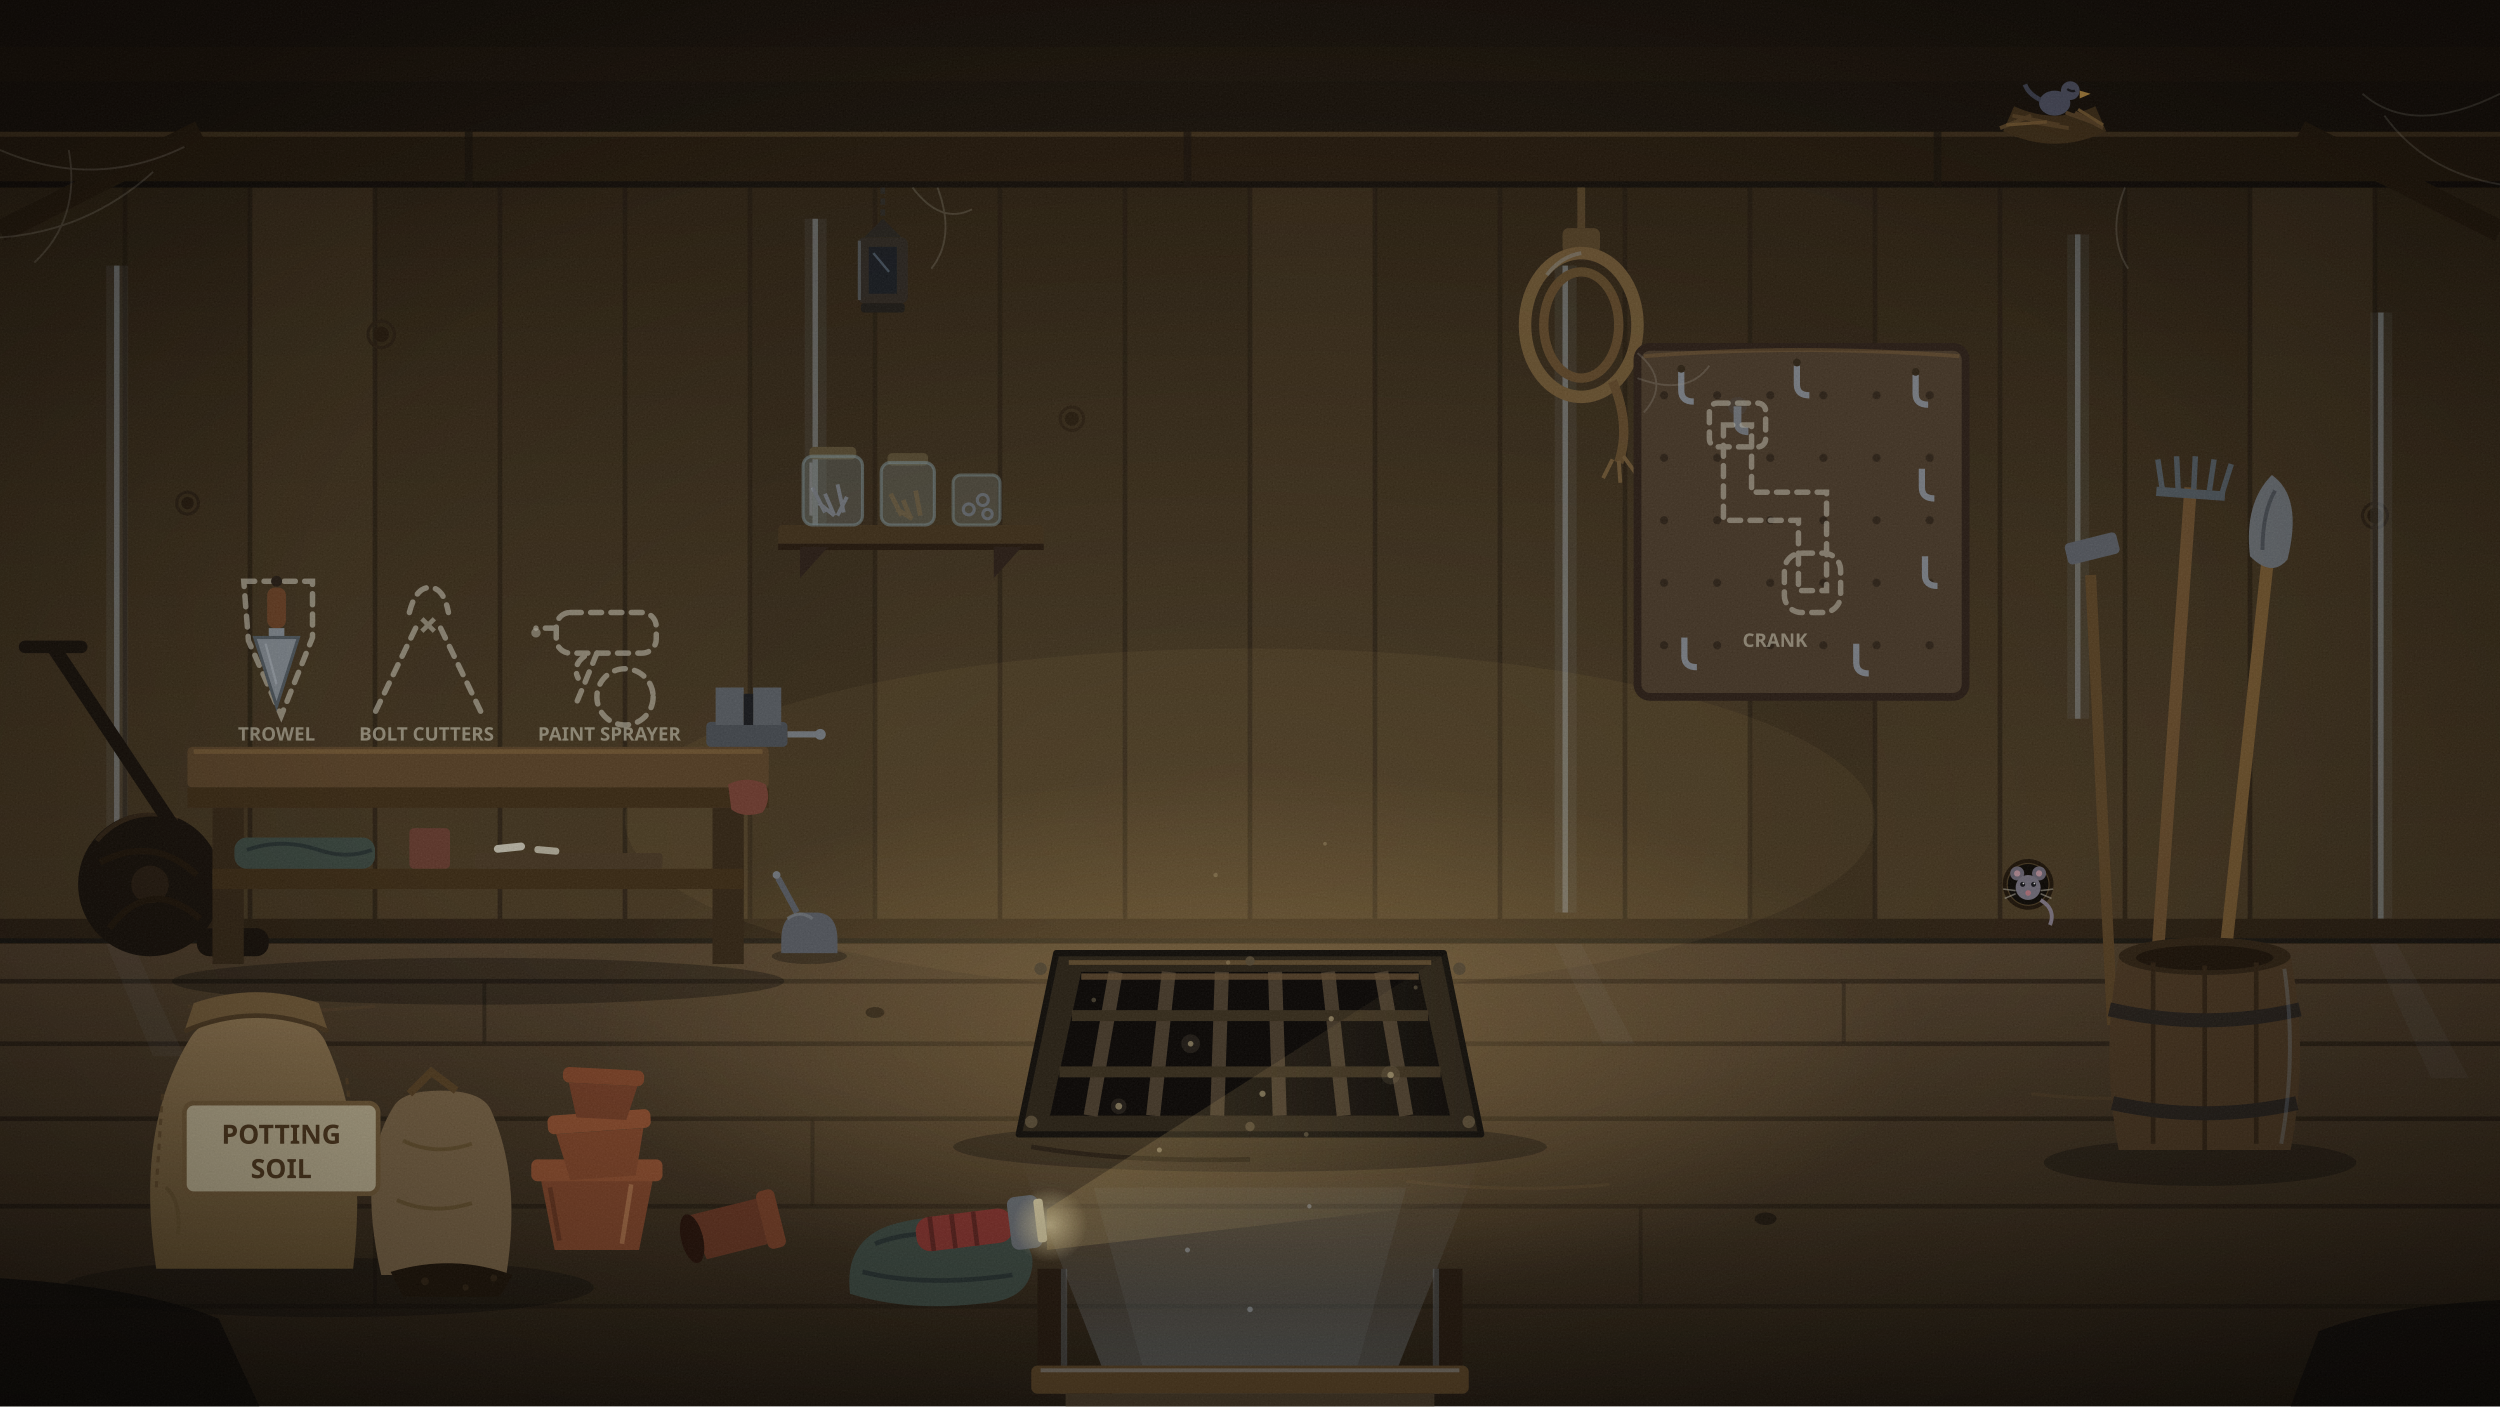
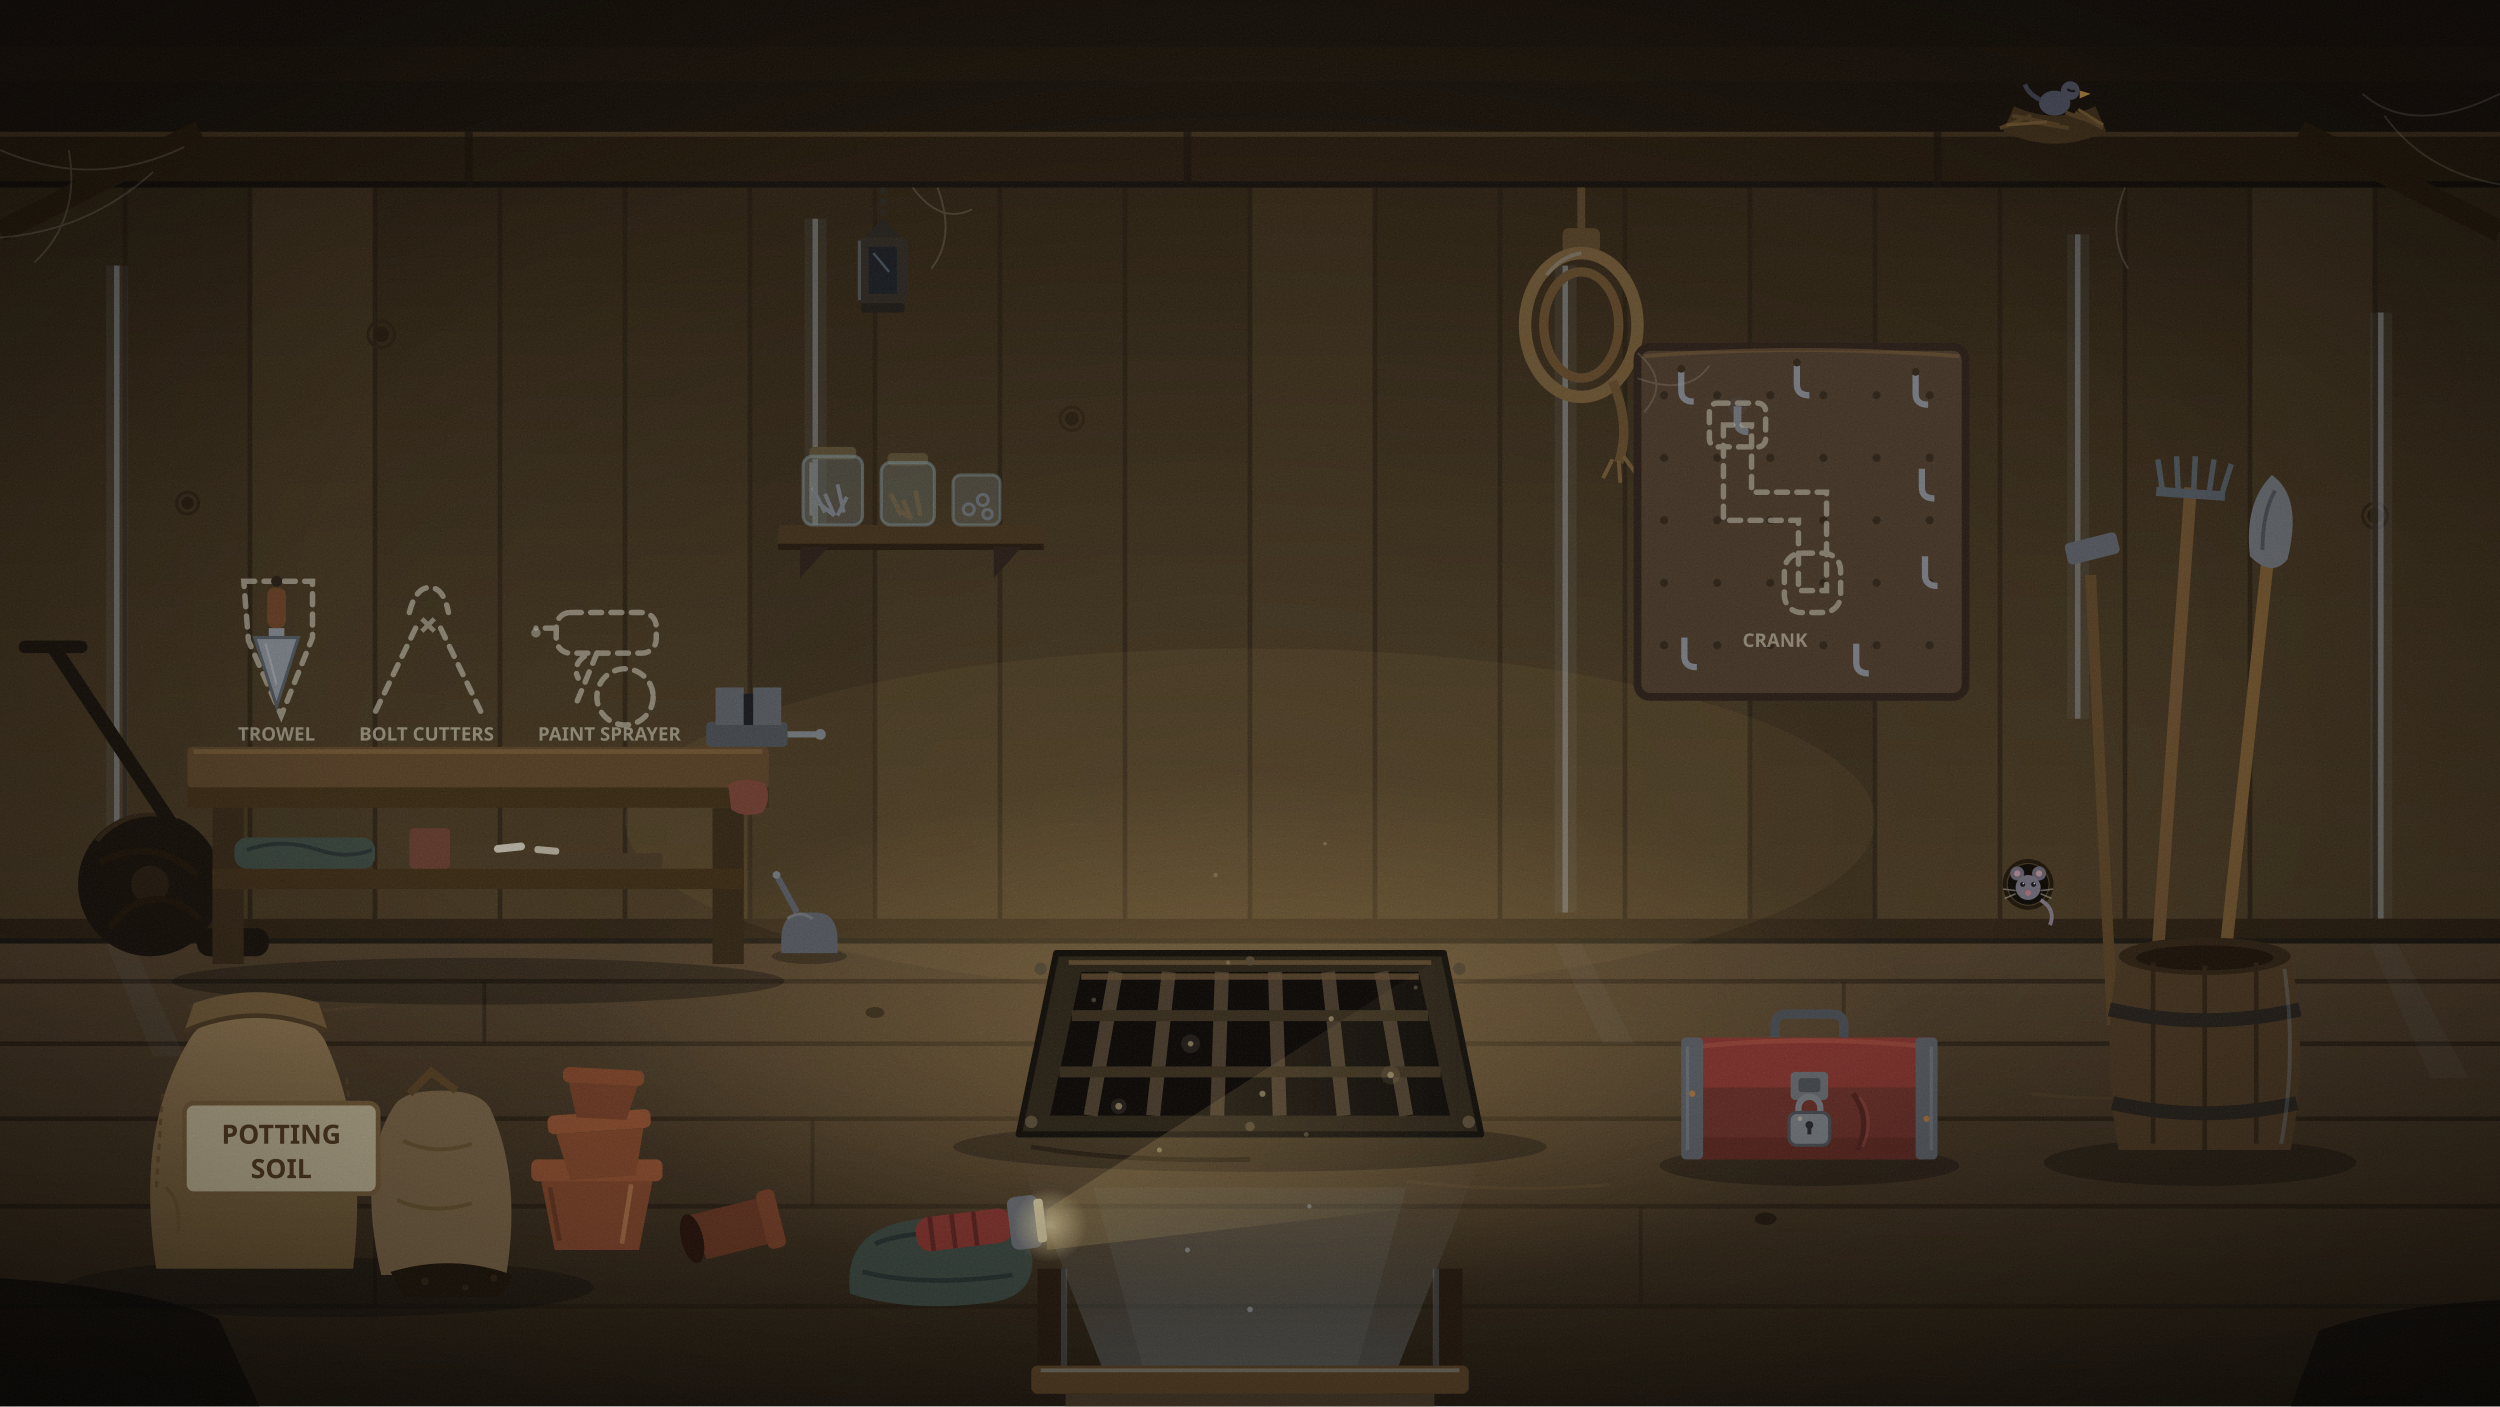
<svg xmlns="http://www.w3.org/2000/svg" width="1600" height="900" viewBox="0 0 1600 900">
  <defs>
    <linearGradient id="toolshedWallG" x1="0" y1="0" x2="0" y2="1">
      <stop offset="0%" stop-color="#241809" />
      <stop offset="55%" stop-color="#3c2d18" />
      <stop offset="100%" stop-color="#4c3a20" />
    </linearGradient>
    <linearGradient id="toolshedFloorG" x1="0" y1="0" x2="0" y2="1">
      <stop offset="0%" stop-color="#55412a" />
      <stop offset="60%" stop-color="#3a2b19" />
      <stop offset="100%" stop-color="#1d1409" />
    </linearGradient>
    <radialGradient id="toolshedAmb" cx="50%" cy="58%" r="68%">
      <stop offset="0%" stop-color="#ffdf9e" stop-opacity="0.11" />
      <stop offset="100%" stop-color="#ffdf9e" stop-opacity="0" />
    </radialGradient>
    <radialGradient id="toolshedPool" cx="50%" cy="50%" r="50%">
      <stop offset="0%" stop-color="#ffce7a" stop-opacity="0.34" />
      <stop offset="100%" stop-color="#ffce7a" stop-opacity="0" />
    </radialGradient>
    <linearGradient id="toolshedBeamG" x1="0" y1="0" x2="1" y2="0">
      <stop offset="0%" stop-color="#ffd98a" stop-opacity="0.28" />
      <stop offset="100%" stop-color="#ffd98a" stop-opacity="0" />
    </linearGradient>
    <radialGradient id="toolshedLens" cx="50%" cy="50%" r="50%">
      <stop offset="0%" stop-color="#fff3c4" stop-opacity="0.9" />
      <stop offset="100%" stop-color="#ffe9b0" stop-opacity="0" />
    </radialGradient>
    <linearGradient id="toolshedDoorG" x1="0" y1="1" x2="0" y2="0">
      <stop offset="0%" stop-color="#cfe2f4" stop-opacity="0.32" />
      <stop offset="60%" stop-color="#cfe2f4" stop-opacity="0.10" />
      <stop offset="100%" stop-color="#cfe2f4" stop-opacity="0" />
    </linearGradient>
    <linearGradient id="toolshedBurlap" x1="0" y1="0" x2="0" y2="1">
      <stop offset="0%" stop-color="#ab8c5f" />
      <stop offset="100%" stop-color="#7c6238" />
    </linearGradient>
    <radialGradient id="toolshedVign" cx="50%" cy="44%" r="74%">
      <stop offset="50%" stop-color="#000" stop-opacity="0" />
      <stop offset="100%" stop-color="#000" stop-opacity="0.40" />
    </radialGradient>
    <pattern id="toolshedPegP" width="34" height="40" patternUnits="userSpaceOnUse">
      <circle cx="11" cy="13" r="2.6" fill="#241a10" />
    </pattern>
    <filter id="toolshedGrain">
      <feTurbulence type="fractalNoise" baseFrequency="0.9" numOctaves="2" stitchTiles="stitch" />
      <feColorMatrix type="saturate" values="0" />
      <feComponentTransfer>
        <feFuncA type="linear" slope="0.05" />
      </feComponentTransfer>
      <feComposite operator="over" in2="SourceGraphic" />
    </filter>
    <g id="toolshedHook" stroke="#9aa0a8" stroke-width="4" fill="none">
      <path d="M0 0 v12 q0 7 8 7" />
    </g>
  </defs>
  <rect width="1600" height="600" fill="url(#toolshedWallG)" />
  <g opacity="0.55">
    <rect x="160" y="60" width="80" height="540" fill="#46351d" />
    <rect x="480" y="60" width="80" height="540" fill="#2e2110" />
    <rect x="800" y="60" width="80" height="540" fill="#46351d" opacity="0.8" />
    <rect x="1120" y="60" width="80" height="540" fill="#2e2110" />
    <rect x="1440" y="60" width="80" height="540" fill="#46351d" />
  </g>
  <path d="M80 60 V600 M160 60 V600 M240 60 V600 M320 60 V600 M400 60 V600 M480 60 V600 M560 60 V600 M640 60 V600 M720 60 V600 M800 60 V600 M880 60 V600 M960 60 V600 M1040 60 V600 M1120 60 V600 M1200 60 V600 M1280 60 V600 M1360 60 V600 M1440 60 V600 M1520 60 V600" stroke="#201509" stroke-width="3" opacity="0.75" />
  <g>
    <circle cx="244" cy="214" r="5" fill="#241708" />
    <circle cx="244" cy="214" r="8.5" fill="none" stroke="#2a1c0d" stroke-width="2" />
    <circle cx="686" cy="268" r="4.5" fill="#241708" />
    <circle cx="686" cy="268" r="7.5" fill="none" stroke="#2a1c0d" stroke-width="2" />
    <circle cx="120" cy="322" r="4" fill="#241708" />
    <circle cx="120" cy="322" r="7" fill="none" stroke="#2a1c0d" stroke-width="2" />
    <circle cx="1520" cy="330" r="5" fill="#241708" />
    <circle cx="1520" cy="330" r="8" fill="none" stroke="#2a1c0d" stroke-width="2" />
  </g>
  <g>
    <rect x="68" y="170" width="14" height="418" fill="#b8d4ee" opacity="0.09" />
    <rect x="73" y="170" width="3.5" height="418" fill="#cfe2f4" opacity="0.42" />
    <rect x="515" y="140" width="14" height="210" fill="#b8d4ee" opacity="0.08" />
    <rect x="520" y="140" width="3.5" height="210" fill="#cfe2f4" opacity="0.38" />
    <rect x="995" y="170" width="14" height="414" fill="#b8d4ee" opacity="0.09" />
    <rect x="1000" y="170" width="3.5" height="414" fill="#cfe2f4" opacity="0.42" />
    <rect x="1323" y="150" width="14" height="310" fill="#b8d4ee" opacity="0.08" />
    <rect x="1328" y="150" width="3.5" height="310" fill="#cfe2f4" opacity="0.36" />
    <rect x="1517" y="200" width="14" height="388" fill="#b8d4ee" opacity="0.09" />
    <rect x="1522" y="200" width="3.5" height="388" fill="#cfe2f4" opacity="0.42" />
  </g>
  <rect width="1600" height="96" fill="#150d05" />
  <rect y="30" width="1600" height="22" fill="#1a1006" />
  <rect y="84" width="1600" height="36" fill="#241708" />
  <path d="M0 86 H1600" stroke="#5c4426" stroke-width="3" opacity="0.6" />
  <path d="M0 118 H1600" stroke="#0e0803" stroke-width="4" />
  <path d="M0 148 L128 84 M1600 148 L1472 84" stroke="#241708" stroke-width="14" />
  <path d="M300 84 v36 M760 84 v36 M1240 84 v36" stroke="#150d05" stroke-width="5" opacity="0.7" />
  <g>
    <path d="M1282 84 q33 16 66 0 l-7 -16 q-26 12 -52 0 Z" fill="#4a3418" />
    <path d="M1280 82 l20 -8 M1300 78 l24 4 M1322 72 l22 8 M1288 74 l30 6 M1346 82 l-18 -10" stroke="#6b4e2a" stroke-width="2.5" fill="none" />
    <path d="M1284 80 l26 -2 M1330 70 l16 10" stroke="#8a6636" stroke-width="2" fill="none" />
    <ellipse cx="1315" cy="66" rx="10" ry="8" fill="#5a5e74" />
    <circle cx="1325" cy="58" r="6" fill="#5a5e74" />
    <path d="M1331 58 l7 2 -7 3 Z" fill="#d9a44a" />
    <path d="M1323 57 q3 2 5 1" stroke="#1a1a20" stroke-width="1.5" fill="none" />
    <path d="M1306 64 q-8 -4 -10 -10" stroke="#494d60" stroke-width="3" fill="none" />
  </g>
  <g>
    <path d="M1012 120 v26" stroke="#5c4526" stroke-width="5" />
    <rect x="1000" y="146" width="24" height="16" rx="4" fill="#5c4526" />
    <ellipse cx="1012" cy="208" rx="36" ry="46" fill="none" stroke="#7c5f36" stroke-width="8" />
    <ellipse cx="1012" cy="208" rx="24" ry="34" fill="none" stroke="#6b4e2a" stroke-width="6" />
    <path d="M990 176 a36 46 0 0 1 22 -14" stroke="#b8d4ee" stroke-width="2.5" fill="none" opacity="0.3" />
    <path d="M1032 244 q12 28 4 52" stroke="#6b4e2a" stroke-width="6" fill="none" />
    <path d="M1032 294 l-6 12 M1036 295 l1 14 M1039 292 l8 11" stroke="#7c5f36" stroke-width="2.5" fill="none" />
  </g>
  <g>
    <path d="M565 120 V150" stroke="#2a2622" stroke-width="3" stroke-dasharray="4 3" />
    <path d="M553 152 L577 152 L565 140 Z" fill="#23201c" />
    <rect x="549" y="152" width="32" height="42" rx="4" fill="#2c2620" />
    <rect x="556" y="158" width="18" height="30" fill="#131820" />
    <path d="M559 162 l10 12" stroke="#9fc0e0" stroke-width="1.5" opacity="0.4" />
    <rect x="551" y="194" width="28" height="6" rx="2" fill="#191613" />
    <path d="M550 154 v38" stroke="#b8d4ee" stroke-width="2" opacity="0.3" />
  </g>
  <rect y="600" width="1600" height="300" fill="url(#toolshedFloorG)" />
  <rect y="588" width="1600" height="16" fill="#2a1c0d" />
  <path d="M0 602 H1600" stroke="#14100a" stroke-width="3" />
  <path d="M0 628 H1600 M0 668 H1600 M0 716 H1600 M0 772 H1600 M0 836 H1600" stroke="#1c1208" stroke-width="3" opacity="0.7" />
  <path d="M310 628 v40 M760 668 v48 M1180 628 v40 M520 716 v56 M1050 772 v64 M240 772 v64 M1400 668 v48" stroke="#1c1208" stroke-width="2.5" opacity="0.55" />
  <path d="M120 644 q60 6 120 0 M900 756 q70 8 130 2 M1300 700 q50 6 100 0" stroke="#6b4e2a" stroke-width="2" fill="none" opacity="0.3" />
  <ellipse cx="1130" cy="780" rx="7" ry="4" fill="#1a1108" />
  <ellipse cx="560" cy="648" rx="6" ry="3.5" fill="#1a1108" />
  <path d="M68 604 L85 604 L118 676 L98 676 Z" fill="#b8d4ee" opacity="0.06" />
  <path d="M995 604 L1012 604 L1046 668 L1026 668 Z" fill="#b8d4ee" opacity="0.06" />
  <path d="M1517 604 L1534 604 L1580 690 L1556 690 Z" fill="#b8d4ee" opacity="0.06" />
  <rect width="1600" height="900" fill="url(#toolshedAmb)" />
  <ellipse cx="800" cy="525" rx="400" ry="110" fill="#ffce7a" opacity="0.07" />
  <ellipse cx="800" cy="664" rx="430" ry="170" fill="url(#toolshedPool)" />
  <path d="M712 892 L888 892 L948 740 L652 740 Z" fill="url(#toolshedDoorG)" />
  <path d="M736 892 L864 892 L900 760 L700 760 Z" fill="#cfe2f4" opacity="0.08" />
  <rect x="664" y="812" width="18" height="80" fill="#2c1d0e" />
  <rect x="679" y="812" width="4" height="80" fill="#b8d4ee" opacity="0.25" />
  <rect x="918" y="812" width="18" height="80" fill="#2c1d0e" />
  <rect x="917" y="812" width="4" height="80" fill="#b8d4ee" opacity="0.25" />
  <rect x="660" y="874" width="280" height="18" rx="4" fill="#6b4e2a" />
  <path d="M666 877 H934" stroke="#cfe2f4" stroke-width="2.5" opacity="0.4" />
  <rect x="682" y="892" width="236" height="8" fill="#55452e" />
  <g fill="#dfe9f6" opacity="0.5">
    <circle cx="760" cy="800" r="1.6" />
    <circle cx="838" cy="772" r="1.4" />
    <circle cx="800" cy="838" r="1.8" />
  </g>
  <g>
    <circle cx="96" cy="566" r="46" fill="#1a1108" />
    <circle cx="96" cy="566" r="12" fill="#2e2011" />
    <path d="M62 538 a46 46 0 0 1 52 -14" stroke="#6b4e2c" stroke-width="3" fill="none" opacity="0.4" />
    <path d="M70 594 q26 -34 58 -6 M64 552 q34 -18 62 8" stroke="#241708" stroke-width="4" fill="none" />
    <path d="M110 528 L34 414" stroke="#1a1108" stroke-width="9" />
    <path d="M16 414 h36" stroke="#1a1108" stroke-width="8" stroke-linecap="round" />
    <rect x="126" y="594" width="46" height="18" rx="8" fill="#1a1108" />
  </g>
  <g stroke="#e8e2ce" stroke-width="3.5" stroke-dasharray="7 6" stroke-linecap="round" fill="none" opacity="0.65">
    <path d="M156 372 h44 v36 l-20 50 l-21 -48 Z" />
    <path d="M262 392 q4 -16 13 -16 q9 0 12 16" />
    <path d="M266 402 L240 456 M282 402 L308 456" />
    <rect x="356" y="392" width="64" height="26" rx="9" />
    <path d="M356 402 h-13 M382 418 q-8 20 -14 34 M374 420 q-8 6 -4 14" />
    <circle cx="400" cy="446" r="18" />
  </g>
  <path d="M270 396 l8 8 M278 396 l-8 8" stroke="#e8e2ce" stroke-width="3" opacity="0.6" />
  <circle cx="343" cy="405" r="3" fill="#e8e2ce" opacity="0.55" />
  <g font-family="Trebuchet MS" font-size="12" font-weight="bold" fill="#d9d2ba" text-anchor="middle" opacity="0.78">
    <text x="177" y="474">TROWEL</text>
    <text x="273" y="474">BOLT CUTTERS</text>
    <text x="390" y="474">PAINT SPRAYER</text>
  </g>
  <g>
    <circle cx="177" cy="372" r="3.5" fill="#2c2115" />
    <rect x="171" y="376" width="12" height="26" rx="5" fill="#7c4a2a" />
    <rect x="172" y="402" width="10" height="6" fill="#9aa2ab" />
    <path d="M163 408 h28 l-14 44 Z" fill="#9aa2ab" stroke="#5c666e" stroke-width="2" />
    <path d="M170 412 l7 26" stroke="#c9d2da" stroke-width="1.5" opacity="0.6" />
  </g>
  <ellipse cx="306" cy="628" rx="196" ry="15" fill="#000" opacity="0.32" />
  <rect x="120" y="478" width="372" height="26" rx="3" fill="#6b4f2e" />
  <path d="M124 481 H488" stroke="#8f6c3e" stroke-width="3" opacity="0.8" />
  <rect x="120" y="504" width="372" height="13" fill="#4a3418" />
  <rect x="136" y="517" width="20" height="100" fill="#3f2d18" />
  <rect x="456" y="517" width="20" height="100" fill="#3f2d18" />
  <rect x="136" y="556" width="340" height="13" fill="#4a3418" />
  <rect x="150" y="536" width="90" height="20" rx="8" fill="#46554c" />
  <path d="M158 544 q22 -8 46 0 q18 6 34 0" stroke="#2e3b39" stroke-width="2.5" fill="none" />
  <rect x="262" y="530" width="26" height="26" rx="3" fill="#7a4636" />
  <rect x="304" y="546" width="120" height="10" rx="2" fill="#55412a" />
  <g>
    <ellipse cx="518" cy="612" rx="24" ry="5" fill="#000" opacity="0.3" />
    <path d="M500 602 q0 -18 14 -18 h8 q14 0 14 18 v8 h-36 Z" fill="#6a6e76" />
    <path d="M510 584 L498 562" stroke="#6a6e76" stroke-width="4" />
    <circle cx="497" cy="560" r="2.5" fill="#8f959c" />
    <path d="M504 588 q8 -6 16 0" stroke="#8f959c" stroke-width="2" fill="none" opacity="0.7" />
  </g>
  <g>
    <rect x="452" y="462" width="52" height="16" rx="3" fill="#565b62" />
    <rect x="458" y="440" width="18" height="24" fill="#6a6f76" />
    <rect x="482" y="440" width="18" height="24" fill="#6a6f76" />
    <rect x="476" y="444" width="6" height="20" fill="#1c1e22" />
    <path d="M504 470 h20" stroke="#8f959c" stroke-width="4" />
    <circle cx="525" cy="470" r="3.5" fill="#8f959c" />
  </g>
  <rect x="316" y="540" width="20" height="5" rx="2.5" fill="#e8e2ce" transform="rotate(-6 326 542)" />
  <rect x="342" y="542" width="16" height="4.5" rx="2" fill="#d9d2ba" transform="rotate(5 350 544)" />
  <path d="M466 502 q12 -6 24 0 q4 10 -2 18 q-12 4 -20 -2 Z" fill="#8a4a3a" />
  <g>
    <rect x="498" y="336" width="170" height="14" rx="3" fill="#4e3a20" />
    <path d="M498 350 H668" stroke="#2c1d0e" stroke-width="4" />
    <path d="M512 350 v20 l18 -20 Z M636 350 v20 l18 -20 Z" fill="#33241a" />
    <rect x="518" y="286" width="30" height="8" rx="3" fill="#6a5a3a" />
    <rect x="514" y="292" width="38" height="44" rx="6" fill="#9fb6ba" opacity="0.28" />
    <rect x="514" y="292" width="38" height="44" rx="6" fill="none" stroke="#8ea4a8" stroke-width="2" opacity="0.6" />
    <path d="M520 312 l8 16 M528 316 l6 14 M536 310 l4 18 M542 318 l-6 12 M524 322 l10 8" stroke="#8a8f96" stroke-width="2.5" />
    <path d="M519 296 v34" stroke="#dfe9f6" stroke-width="2" opacity="0.35" />
    <rect x="568" y="290" width="26" height="8" rx="3" fill="#6a5a3a" />
    <rect x="564" y="296" width="34" height="40" rx="6" fill="#9fb6ba" opacity="0.28" />
    <rect x="564" y="296" width="34" height="40" rx="6" fill="none" stroke="#8ea4a8" stroke-width="2" opacity="0.6" />
    <path d="M570 316 l7 14 M578 320 l5 12 M586 314 l3 16 M574 326 l10 6" stroke="#7a6a4a" stroke-width="3" />
    <rect x="610" y="304" width="30" height="32" rx="5" fill="#9fb6ba" opacity="0.26" />
    <rect x="610" y="304" width="30" height="32" rx="5" fill="none" stroke="#8ea4a8" stroke-width="2" opacity="0.55" />
    <circle cx="620" cy="326" r="3.5" fill="none" stroke="#7c8188" stroke-width="2" />
    <circle cx="629" cy="320" r="3.5" fill="none" stroke="#7c8188" stroke-width="2" />
    <circle cx="632" cy="329" r="3" fill="none" stroke="#7c8188" stroke-width="2" />
  </g>
  <g>
    <ellipse cx="800" cy="734" rx="190" ry="16" fill="#000" opacity="0.28" />
    <path d="M676 610 L924 610 L948 726 L652 726 Z" fill="#33291a" stroke="#14100a" stroke-width="4" stroke-linejoin="round" />
    <path d="M684 616 L916 616" stroke="#8a6c40" stroke-width="3" opacity="0.75" />
    <path d="M692 622 L908 622 L928 714 L672 714 Z" fill="#0b0704" />
    <g stroke="#574733" stroke-width="9">
      <path d="M714 622 L698 714 M748 622 L738 714 M782 622 L779 714 M816 622 L819 714 M850 622 L860 714 M884 622 L900 714" />
    </g>
    <path d="M692 625 L908 625" stroke="#7c5f3c" stroke-width="4" opacity="0.8" />
    <path d="M686 650 L914 650 M678 686 L922 686" stroke="#453722" stroke-width="7" />
    <g fill="#6b5b40">
      <circle cx="666" cy="620" r="4" />
      <circle cx="934" cy="620" r="4" />
      <circle cx="660" cy="718" r="4" />
      <circle cx="940" cy="718" r="4" />
      <circle cx="800" cy="615" r="3" />
      <circle cx="800" cy="721" r="3" />
    </g>
    <path d="M660 734 q60 10 140 8" stroke="#1a1108" stroke-width="3" fill="none" opacity="0.5" />
  </g>
  <path d="M544 828 q-4 -34 26 -44 q40 -12 78 6 q16 8 12 24 q-4 18 -30 20 q-48 6 -86 -6 Z" fill="#46554c" />
  <path d="M560 796 q30 -12 74 -2 M552 814 q40 10 96 2" stroke="#2e3b39" stroke-width="3" fill="none" />
  <g transform="rotate(-7 618 786)">
    <rect x="586" y="776" width="62" height="22" rx="9" fill="#a03c34" />
    <path d="M596 776 v22 M610 776 v22 M624 776 v22" stroke="#6e2822" stroke-width="3" />
    <rect x="646" y="770" width="20" height="34" rx="5" fill="#7c8188" />
    <rect x="663" y="773" width="6" height="28" rx="2" fill="#fff3c4" />
  </g>
  <circle cx="672" cy="784" r="24" fill="url(#toolshedLens)" />
  <path d="M670 774 L948 596 L948 768 L670 800 Z" fill="url(#toolshedBeamG)" />
  <g fill="#ffe9b0" opacity="0.55">
    <circle cx="716" cy="708" r="2.2" />
    <circle cx="762" cy="668" r="1.8" />
    <circle cx="808" cy="700" r="2" />
    <circle cx="852" cy="652" r="1.7" />
    <circle cx="890" cy="688" r="2.1" />
    <circle cx="742" cy="736" r="1.6" />
  </g>
  <g fill="#ffe9b0" opacity="0.3">
    <circle cx="700" cy="640" r="1.5" />
    <circle cx="786" cy="616" r="1.4" />
    <circle cx="836" cy="726" r="1.5" />
    <circle cx="906" cy="632" r="1.3" />
    <circle cx="778" cy="560" r="1.4" />
    <circle cx="848" cy="540" r="1.2" />
  </g>
  <g fill="#ffe9b0" opacity="0.12">
    <circle cx="762" cy="668" r="6" />
    <circle cx="890" cy="688" r="6" />
    <circle cx="716" cy="708" r="5" />
  </g>
  <g>
    <rect x="1048" y="222" width="210" height="224" rx="8" fill="#574430" stroke="#33241a" stroke-width="5" />
    <rect x="1056" y="230" width="194" height="208" rx="6" fill="url(#toolshedPegP)" opacity="0.6" />
    <path d="M1052 228 q100 -8 202 0" stroke="#8f6c3e" stroke-width="2.5" fill="none" opacity="0.5" />
    <use href="#toolshedHook" x="1076" y="238" />
    <use href="#toolshedHook" x="1150" y="234" />
    <use href="#toolshedHook" x="1226" y="240" />
    <use href="#toolshedHook" x="1230" y="300" />
    <use href="#toolshedHook" x="1232" y="356" />
    <use href="#toolshedHook" x="1078" y="408" />
    <use href="#toolshedHook" x="1188" y="412" />
    <circle cx="1076" cy="236" r="2.5" fill="#3a2c1a" />
    <circle cx="1150" cy="232" r="2.5" fill="#3a2c1a" />
    <circle cx="1226" cy="238" r="2.5" fill="#3a2c1a" />
    <circle cx="1112" cy="260" r="6" fill="#5a4c3e" />
    <path d="M1112 260 v10 q0 6 7 6" stroke="#8a8f96" stroke-width="5" fill="none" />
    <g stroke="#e8e2ce" stroke-width="3.5" stroke-dasharray="7 6" fill="none" opacity="0.6" stroke-linecap="round">
      <path d="M1103 272 V333 H1151 V378 H1169 V315 H1121 V272 Z" />
      <rect x="1094" y="258" width="36" height="28" rx="5" />
      <rect x="1142" y="354" width="36" height="38" rx="11" />
    </g>
    <text x="1136" y="414" font-family="Trebuchet MS" font-size="12" font-weight="bold" fill="#d9d2ba" text-anchor="middle" opacity="0.75">CRANK</text>
    <path d="M1048 226 Q1070 244 1052 264 M1048 242 Q1080 254 1094 234" stroke="#cfc9b8" stroke-width="1.2" fill="none" opacity="0.25" />
  </g>
  <g>
    <circle cx="1298" cy="566" r="13" fill="#0d0803" />
    <circle cx="1298" cy="566" r="15" fill="none" stroke="#241708" stroke-width="2.5" />
    <circle cx="1291" cy="559" r="4.5" fill="#7c7686" />
    <circle cx="1291" cy="559" r="2" fill="#d9a8b4" />
    <circle cx="1305" cy="559" r="4.5" fill="#7c7686" />
    <circle cx="1305" cy="559" r="2" fill="#d9a8b4" />
    <circle cx="1298" cy="568" r="8" fill="#8a8494" />
    <circle cx="1294.5" cy="566" r="1.6" fill="#16161c" />
    <circle cx="1301.5" cy="566" r="1.6" fill="#16161c" />
    <circle cx="1295" cy="565.4" r="0.6" fill="#fff" />
    <circle cx="1302" cy="565.4" r="0.6" fill="#fff" />
    <circle cx="1298" cy="571.5" r="1.8" fill="#d98a96" />
    <path d="M1290 570 l-8 -1 M1290 572 l-7 3 M1306 570 l8 -1 M1306 572 l7 3" stroke="#cfc9b8" stroke-width="1" opacity="0.6" />
    <path d="M1306 576 q10 6 6 16" stroke="#9a8f9e" stroke-width="2.5" fill="none" />
  </g>
  <ellipse cx="1408" cy="744" rx="100" ry="15" fill="#000" opacity="0.32" />
  <g>
    <path d="M1352 656 L1338 368" stroke="#6b4e2a" stroke-width="7" />
    <rect x="1322" y="344" width="34" height="14" rx="3" fill="#6a6e76" transform="rotate(-14 1339 351)" />
    <path d="M1378 652 L1402 312" stroke="#7c5a32" stroke-width="8" />
    <path d="M1380 316 h44" stroke="#5c666e" stroke-width="6" transform="rotate(4 1402 316)" />
    <path d="M1384 314 l-3 -20 M1394 313 l-1 -21 M1404 313 l1 -21 M1414 314 l3 -20 M1422 316 l6 -19" stroke="#5c666e" stroke-width="3.5" fill="none" />
    <path d="M1420 650 L1452 352" stroke="#8a6636" stroke-width="8" />
    <path d="M1440 356 q-4 -34 14 -52 q20 14 10 54 q-10 12 -24 -2 Z" fill="#7c8188" />
    <path d="M1448 352 q0 -24 8 -38" stroke="#565b62" stroke-width="2.5" fill="none" />
    <path d="M1356 612 q-12 62 0 124 h110 q12 -62 0 -124 Z" fill="#5a4227" />
    <ellipse cx="1411" cy="612" rx="55" ry="12" fill="#3a2a16" />
    <ellipse cx="1411" cy="613" rx="44" ry="8" fill="#241708" />
    <path d="M1378 616 v116 M1411 618 v118 M1444 616 v116" stroke="#3c2a16" stroke-width="3" />
    <path d="M1350 646 q61 14 122 0" stroke="#2e2620" stroke-width="9" fill="none" />
    <path d="M1352 706 q59 13 118 0" stroke="#2e2620" stroke-width="9" fill="none" />
    <path d="M1462 620 q8 56 -2 112" stroke="#b8d4ee" stroke-width="2.5" fill="none" opacity="0.25" />
  </g>
  <ellipse cx="210" cy="824" rx="170" ry="19" fill="#000" opacity="0.3" />
  <g>
    <path d="M244 816 q-16 -70 8 -108 q6 -10 30 -10 q26 0 32 12 q20 44 10 106 Z" fill="#937752" />
    <path d="M262 700 l14 -14 l16 12" stroke="#6b4e2a" stroke-width="5" fill="none" />
    <path d="M258 730 q20 10 44 2 M254 768 q22 10 48 2" stroke="#7c6238" stroke-width="2.5" fill="none" />
  </g>
  <g>
    <path d="M100 812 q-14 -90 22 -148 q10 -16 42 -16 q34 0 44 18 q28 60 18 146 Z" fill="url(#toolshedBurlap)" />
    <path d="M118 660 q46 -20 92 0 l-6 -18 q-40 -14 -80 0 Z" fill="#8a6c42" />
    <path d="M118 660 q46 -20 92 0" stroke="#5c4526" stroke-width="3" fill="none" />
    <path d="M106 760 q10 8 8 30 M206 728 q8 12 6 34" stroke="#7c6238" stroke-width="2.5" fill="none" />
    <path d="M104 700 l-4 60 M222 690 l6 66" stroke="#6b4e2a" stroke-width="2" stroke-dasharray="4 4" opacity="0.7" />
    <rect x="118" y="706" width="124" height="58" rx="6" fill="#e2d4ae" stroke="#8a6c42" stroke-width="3" />
    <text x="180" y="732" font-family="Trebuchet MS" font-size="17" font-weight="bold" fill="#5c4020" text-anchor="middle">POTTING</text>
    <text x="180" y="754" font-family="Trebuchet MS" font-size="17" font-weight="bold" fill="#5c4020" text-anchor="middle">SOIL</text>
  </g>
  <path d="M250 814 q40 -12 78 2 l-8 14 h-62 Z" fill="#241708" />
  <circle cx="272" cy="820" r="2.5" fill="#3a2a16" />
  <circle cx="298" cy="824" r="2" fill="#3a2a16" />
  <circle cx="316" cy="818" r="2.2" fill="#3a2a16" />
  <g>
    <path d="M346 754 h72 l-9 46 h-54 Z" fill="#9c5230" />
    <rect x="340" y="742" width="84" height="14" rx="4" fill="#b06038" />
    <path d="M404 758 l-6 38" stroke="#e8a06a" stroke-width="3" opacity="0.6" />
    <g transform="rotate(-4 382 726)">
      <path d="M356 724 h56 l-7 30 h-42 Z" fill="#a05430" />
      <rect x="351" y="712" width="66" height="12" rx="4" fill="#b06038" />
    </g>
    <g transform="rotate(3 386 694)">
      <path d="M364 694 h44 l-6 22 h-32 Z" fill="#8f4a2c" />
      <rect x="360" y="684" width="52" height="10" rx="4" fill="#a05430" />
    </g>
    <path d="M352 760 l6 34" stroke="#5c2c18" stroke-width="3" opacity="0.5" />
  </g>
  <g transform="rotate(-14 466 786)">
    <path d="M442 772 h52 l-6 30 h-40 Z" fill="#7c3f26" />
    <ellipse cx="442" cy="787" rx="7" ry="16" fill="#2e1409" />
    <rect x="488" y="768" width="12" height="38" rx="4" fill="#8f4a2c" />
  </g>
+   <g id="toolshedToolbox">
+     <ellipse cx="1158" cy="746" rx="96" ry="13" fill="#000" opacity="0.3" />
+     <rect x="1082" y="692" width="152" height="50" rx="4" fill="#7e352c" />
+     <rect x="1082" y="728" width="152" height="14" rx="4" fill="#5e241e" opacity="0.55" />
+     <path d="M1186 700 q12 16 3 36" stroke="#5e241e" stroke-width="3.5" fill="none" />
+     <path d="M1190 702 q10 14 2 32" stroke="#b0564a" stroke-width="2" fill="none" opacity="0.45" />
+     <rect x="1076" y="664" width="164" height="32" rx="7" fill="#a03c34" />
+     <path d="M1084 670 q76 -8 150 0" stroke="#c25a48" stroke-width="3" fill="none" opacity="0.6" />
+     <path d="M1136 664 v-8 q0 -7 8 -7 h28 q8 0 8 7 v8" stroke="#565b62" stroke-width="6" fill="none" />
+     <rect x="1076" y="664" width="14" height="78" rx="3" fill="#6a6f76" />
+     <rect x="1226" y="664" width="14" height="78" rx="3" fill="#6a6f76" />
+     <path d="M1080 670 v66 M1236 670 v66" stroke="#8f959c" stroke-width="2" opacity="0.55" />
+     <circle cx="1083" cy="700" r="2" fill="#c9884a" />
+     <circle cx="1233" cy="716" r="2" fill="#c9884a" />
+     <rect x="1146" y="686" width="24" height="18" rx="3" fill="#7c8188" />
+     <rect x="1151" y="690" width="14" height="9" rx="2" fill="#565b62" />
+     <path d="M1151 714 v-5 a7 7 0 0 1 14 0 v5" stroke="#8f959c" stroke-width="4" fill="none" />
+     <rect x="1145" y="712" width="26" height="21" rx="5" fill="#8f959c" />
+     <rect x="1145" y="712" width="26" height="21" rx="5" fill="none" stroke="#565b62" stroke-width="2" />
+     <circle cx="1158" cy="720" r="2.5" fill="#2c2e33" />
+     <path d="M1158 720 v6" stroke="#2c2e33" stroke-width="2.5" />
+     <circle cx="1152" cy="716" r="1.5" fill="#fff3c4" opacity="0.5" />
+   </g>
  <g stroke="#cfc9b8" stroke-width="1.2" opacity="0.24" fill="none">
    <path d="M0 96 Q60 122 118 94 M0 152 Q56 148 98 110 M44 96 Q52 140 22 168" />
    <path d="M1600 60 Q1544 88 1512 60 M1600 118 Q1552 110 1526 74" />
    <path d="M600 120 Q612 152 596 172 M584 120 Q602 144 622 134" />
    <path d="M1360 120 Q1348 150 1362 172" />
  </g>
  <path d="M0 900 V818 q92 6 140 26 l26 56 Z" fill="#0b0704" opacity="0.8" />
  <path d="M1600 900 V832 q-76 4 -116 20 l-18 48 Z" fill="#0b0704" opacity="0.75" />
  <rect width="1600" height="900" filter="url(#toolshedGrain)" opacity="0.3" />
  <rect width="1600" height="900" fill="url(#toolshedVign)" />
</svg>
